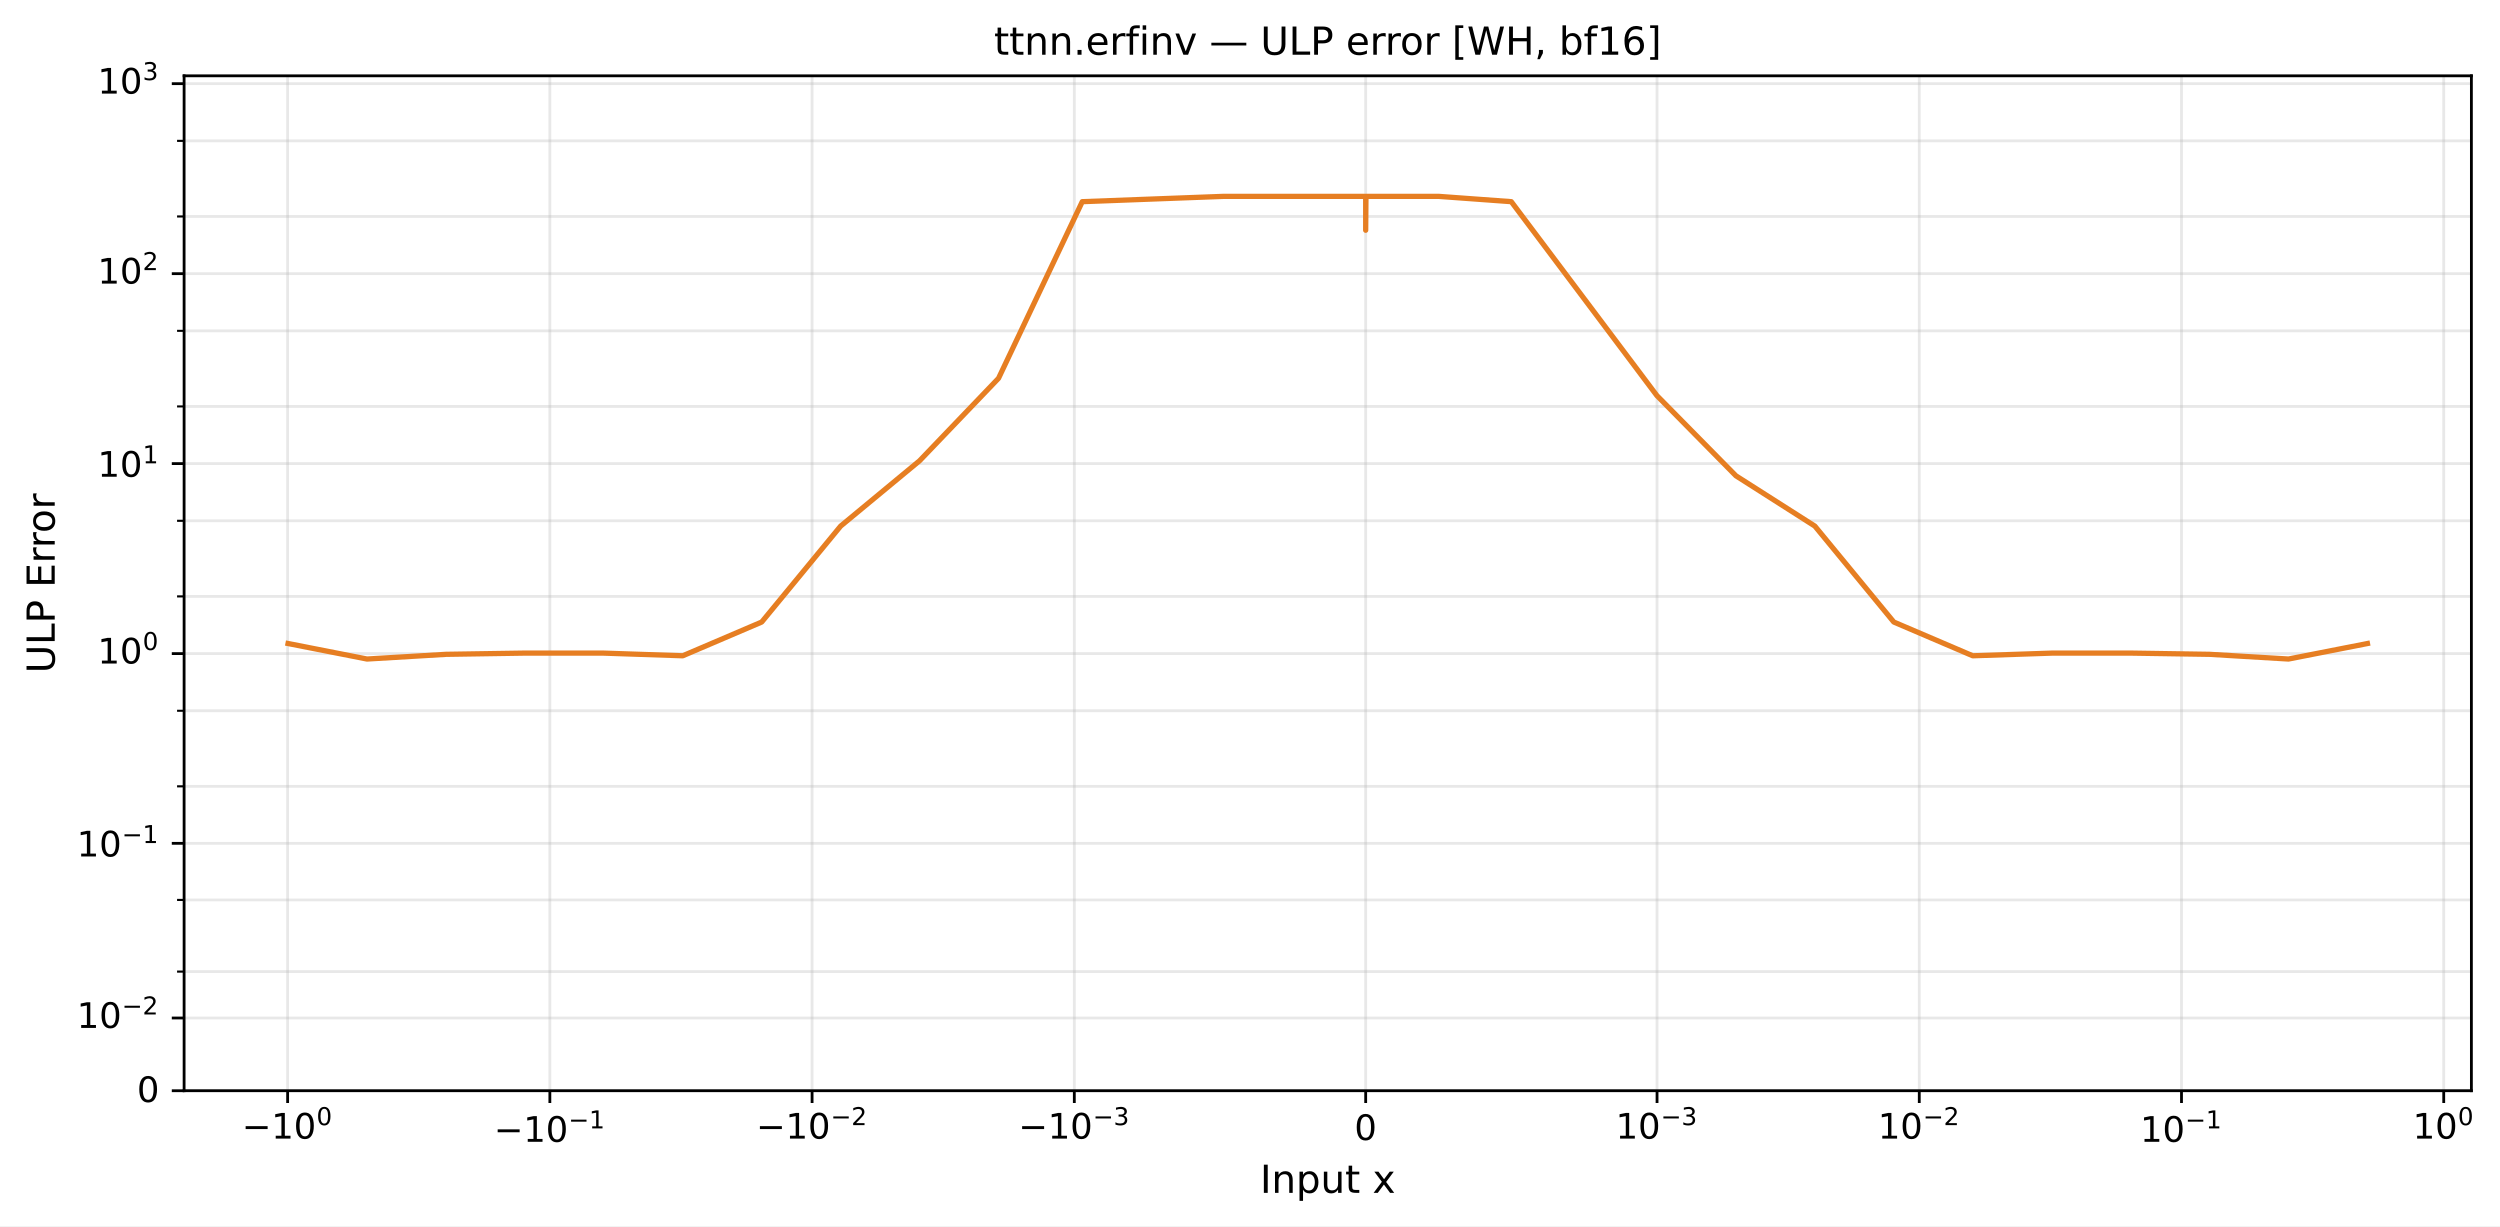
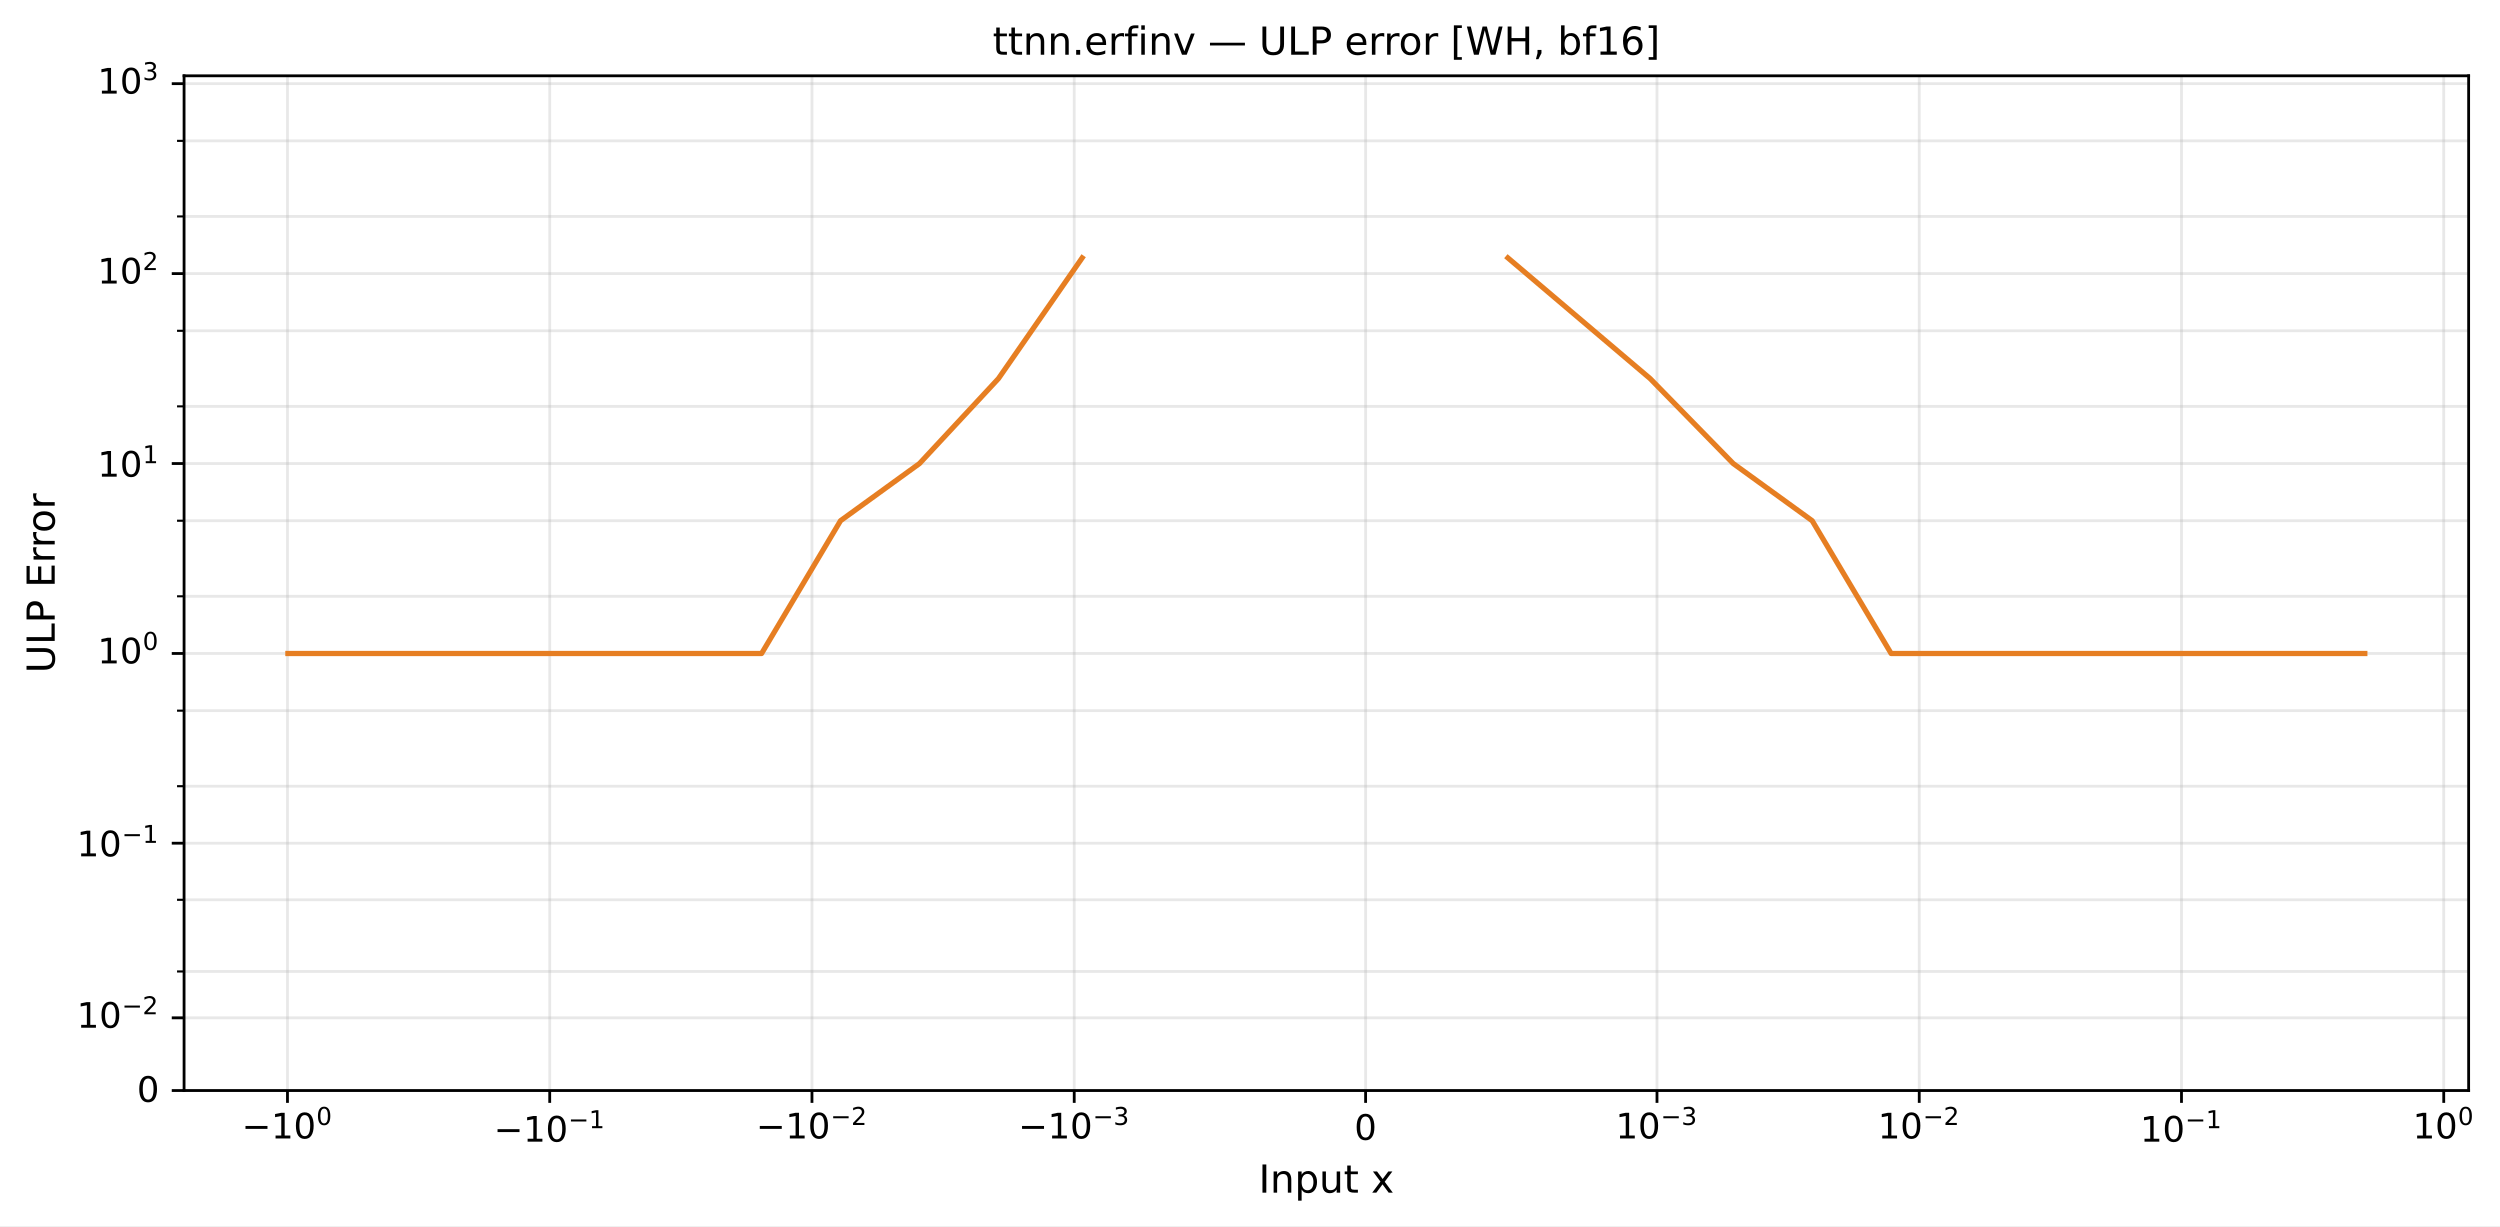
- <svg xmlns="http://www.w3.org/2000/svg" xmlns:xlink="http://www.w3.org/1999/xlink" width="710.83pt" height="348.65pt" viewBox="0 0 710.83 348.65" version="1.1">
+ <svg xmlns="http://www.w3.org/2000/svg" xmlns:xlink="http://www.w3.org/1999/xlink" width="710.948pt" height="348.65pt" viewBox="0 0 710.948 348.65" version="1.1">
  <defs>
    <style type="text/css">*{stroke-linejoin: round; stroke-linecap: butt}</style>
  </defs>
  <g id="figure_1">
    <g id="patch_1">
-       <path d="M 0 348.65  L 710.83 348.65  L 710.83 0  L 0 0  z " style="fill: #ffffff" />
+       <path d="M 0 348.65  L 710.948 348.65  L 710.948 0  L 0 0  z " style="fill: #ffffff" />
    </g>
    <g id="axes_1">
      <g id="patch_2">
-         <path d="M 52.346 310.126  L 702.697 310.126  L 702.697 21.558  L 52.346 21.558  z " style="fill: #ffffff" />
+         <path d="M 52.346 310.126  L 702.029 310.126  L 702.029 21.558  L 52.346 21.558  z " style="fill: #ffffff" />
      </g>
      <g id="matplotlib.axis_1">
        <g id="xtick_1">
          <g id="line2d_1">
-             <path d="M 81.781 310.126  L 81.781 21.558  " clip-path="url(#pa8df53a352)" style="fill: none; stroke: #b0b0b0; stroke-opacity: 0.3; stroke-width: 0.8; stroke-linecap: square" />
+             <path d="M 81.75 310.126  L 81.75 21.558  " clip-path="url(#pfe34991bee)" style="fill: none; stroke: #b0b0b0; stroke-opacity: 0.3; stroke-width: 0.8; stroke-linecap: square" />
          </g>
          <g id="line2d_2">
            <defs>
-               <path id="m5e92fab2cf" d="M 0 0  L 0 3.5  " style="stroke: #000000; stroke-width: 0.8" />
+               <path id="m230559b155" d="M 0 0  L 0 3.5  " style="stroke: #000000; stroke-width: 0.8" />
            </defs>
            <g>
-               <use xlink:href="#m5e92fab2cf" x="81.781" y="310.126" style="stroke: #000000; stroke-width: 0.8" />
+               <use xlink:href="#m230559b155" x="81.75" y="310.126" style="stroke: #000000; stroke-width: 0.8" />
            </g>
          </g>
          <g id="text_1">
-             <g transform="translate(68.78062 324.7247)">
+             <g transform="translate(68.75022 324.7247)">
              <text>
                <tspan x="0" y="-0.977" style="font-size: 10px; font-family: 'DejaVu Sans'">−</tspan>
                <tspan x="8.379" y="-0.977" style="font-size: 10px; font-family: 'DejaVu Sans'">1</tspan>
                <tspan x="14.741" y="-0.977" style="font-size: 10px; font-family: 'DejaVu Sans'">0</tspan>
                <tspan x="21.199" y="-4.805" style="font-size: 7px; font-family: 'DejaVu Sans'">0</tspan>
              </text>
            </g>
          </g>
        </g>
        <g id="xtick_2">
          <g id="line2d_3">
-             <path d="M 156.341 310.126  L 156.341 21.558  " clip-path="url(#pa8df53a352)" style="fill: none; stroke: #b0b0b0; stroke-opacity: 0.3; stroke-width: 0.8; stroke-linecap: square" />
+             <path d="M 156.328 310.126  L 156.328 21.558  " clip-path="url(#pfe34991bee)" style="fill: none; stroke: #b0b0b0; stroke-opacity: 0.3; stroke-width: 0.8; stroke-linecap: square" />
          </g>
          <g id="line2d_4">
            <g>
-               <use xlink:href="#m5e92fab2cf" x="156.341" y="310.126" style="stroke: #000000; stroke-width: 0.8" />
+               <use xlink:href="#m230559b155" x="156.328" y="310.126" style="stroke: #000000; stroke-width: 0.8" />
            </g>
          </g>
          <g id="text_2">
-             <g transform="translate(140.4407 324.7247)">
+             <g transform="translate(140.4284 324.7247)">
              <text>
                <tspan x="0" y="-0.064" style="font-size: 10px; font-family: 'DejaVu Sans'">−</tspan>
                <tspan x="8.379" y="-0.064" style="font-size: 10px; font-family: 'DejaVu Sans'">1</tspan>
                <tspan x="14.741" y="-0.064" style="font-size: 10px; font-family: 'DejaVu Sans'">0</tspan>
                <tspan x="21.199" y="-3.892" style="font-size: 7px; font-family: 'DejaVu Sans'">−</tspan>
                <tspan x="27.064" y="-3.892" style="font-size: 7px; font-family: 'DejaVu Sans'">1</tspan>
              </text>
            </g>
          </g>
        </g>
        <g id="xtick_3">
          <g id="line2d_5">
-             <path d="M 230.901 310.126  L 230.901 21.558  " clip-path="url(#pa8df53a352)" style="fill: none; stroke: #b0b0b0; stroke-opacity: 0.3; stroke-width: 0.8; stroke-linecap: square" />
+             <path d="M 230.907 310.126  L 230.907 21.558  " clip-path="url(#pfe34991bee)" style="fill: none; stroke: #b0b0b0; stroke-opacity: 0.3; stroke-width: 0.8; stroke-linecap: square" />
          </g>
          <g id="line2d_6">
            <g>
-               <use xlink:href="#m5e92fab2cf" x="230.901" y="310.126" style="stroke: #000000; stroke-width: 0.8" />
+               <use xlink:href="#m230559b155" x="230.907" y="310.126" style="stroke: #000000; stroke-width: 0.8" />
            </g>
          </g>
          <g id="text_3">
-             <g transform="translate(215.0008 324.7247)">
+             <g transform="translate(215.0065 324.7247)">
              <text>
                <tspan x="0" y="-0.977" style="font-size: 10px; font-family: 'DejaVu Sans'">−</tspan>
                <tspan x="8.379" y="-0.977" style="font-size: 10px; font-family: 'DejaVu Sans'">1</tspan>
                <tspan x="14.741" y="-0.977" style="font-size: 10px; font-family: 'DejaVu Sans'">0</tspan>
                <tspan x="21.199" y="-4.805" style="font-size: 7px; font-family: 'DejaVu Sans'">−</tspan>
                <tspan x="27.064" y="-4.805" style="font-size: 7px; font-family: 'DejaVu Sans'">2</tspan>
              </text>
            </g>
          </g>
        </g>
        <g id="xtick_4">
          <g id="line2d_7">
-             <path d="M 305.461 310.126  L 305.461 21.558  " clip-path="url(#pa8df53a352)" style="fill: none; stroke: #b0b0b0; stroke-opacity: 0.3; stroke-width: 0.8; stroke-linecap: square" />
+             <path d="M 305.485 310.126  L 305.485 21.558  " clip-path="url(#pfe34991bee)" style="fill: none; stroke: #b0b0b0; stroke-opacity: 0.3; stroke-width: 0.8; stroke-linecap: square" />
          </g>
          <g id="line2d_8">
            <g>
-               <use xlink:href="#m5e92fab2cf" x="305.461" y="310.126" style="stroke: #000000; stroke-width: 0.8" />
+               <use xlink:href="#m230559b155" x="305.485" y="310.126" style="stroke: #000000; stroke-width: 0.8" />
            </g>
          </g>
          <g id="text_4">
-             <g transform="translate(289.561 324.7247)">
+             <g transform="translate(289.5847 324.7247)">
              <text>
                <tspan x="0" y="-0.977" style="font-size: 10px; font-family: 'DejaVu Sans'">−</tspan>
                <tspan x="8.379" y="-0.977" style="font-size: 10px; font-family: 'DejaVu Sans'">1</tspan>
                <tspan x="14.741" y="-0.977" style="font-size: 10px; font-family: 'DejaVu Sans'">0</tspan>
                <tspan x="21.199" y="-4.805" style="font-size: 7px; font-family: 'DejaVu Sans'">−</tspan>
                <tspan x="27.064" y="-4.805" style="font-size: 7px; font-family: 'DejaVu Sans'">3</tspan>
              </text>
            </g>
          </g>
        </g>
        <g id="xtick_5">
          <g id="line2d_9">
-             <path d="M 388.306 310.126  L 388.306 21.558  " clip-path="url(#pa8df53a352)" style="fill: none; stroke: #b0b0b0; stroke-opacity: 0.3; stroke-width: 0.8; stroke-linecap: square" />
+             <path d="M 388.349 310.126  L 388.349 21.558  " clip-path="url(#pfe34991bee)" style="fill: none; stroke: #b0b0b0; stroke-opacity: 0.3; stroke-width: 0.8; stroke-linecap: square" />
          </g>
          <g id="line2d_10">
            <g>
-               <use xlink:href="#m5e92fab2cf" x="388.306" y="310.126" style="stroke: #000000; stroke-width: 0.8" />
+               <use xlink:href="#m230559b155" x="388.349" y="310.126" style="stroke: #000000; stroke-width: 0.8" />
            </g>
          </g>
          <g id="text_5">
-             <g transform="translate(385.1055 324.7247)">
+             <g transform="translate(385.1493 324.7247)">
              <text>
                <tspan x="0" y="-0.578" style="font-size: 10px; font-family: 'DejaVu Sans'">0</tspan>
              </text>
            </g>
          </g>
        </g>
        <g id="xtick_6">
          <g id="line2d_11">
-             <path d="M 471.15 310.126  L 471.15 21.558  " clip-path="url(#pa8df53a352)" style="fill: none; stroke: #b0b0b0; stroke-opacity: 0.3; stroke-width: 0.8; stroke-linecap: square" />
+             <path d="M 471.214 310.126  L 471.214 21.558  " clip-path="url(#pfe34991bee)" style="fill: none; stroke: #b0b0b0; stroke-opacity: 0.3; stroke-width: 0.8; stroke-linecap: square" />
          </g>
          <g id="line2d_12">
            <g>
-               <use xlink:href="#m5e92fab2cf" x="471.15" y="310.126" style="stroke: #000000; stroke-width: 0.8" />
+               <use xlink:href="#m230559b155" x="471.214" y="310.126" style="stroke: #000000; stroke-width: 0.8" />
            </g>
          </g>
          <g id="text_6">
-             <g transform="translate(459.4001 324.7247)">
+             <g transform="translate(459.4639 324.7247)">
              <text>
                <tspan x="0" y="-0.977" style="font-size: 10px; font-family: 'DejaVu Sans'">1</tspan>
                <tspan x="6.362" y="-0.977" style="font-size: 10px; font-family: 'DejaVu Sans'">0</tspan>
                <tspan x="12.82" y="-4.805" style="font-size: 7px; font-family: 'DejaVu Sans'">−</tspan>
                <tspan x="18.686" y="-4.805" style="font-size: 7px; font-family: 'DejaVu Sans'">3</tspan>
              </text>
            </g>
          </g>
        </g>
        <g id="xtick_7">
          <g id="line2d_13">
-             <path d="M 545.71 310.126  L 545.71 21.558  " clip-path="url(#pa8df53a352)" style="fill: none; stroke: #b0b0b0; stroke-opacity: 0.3; stroke-width: 0.8; stroke-linecap: square" />
+             <path d="M 545.792 310.126  L 545.792 21.558  " clip-path="url(#pfe34991bee)" style="fill: none; stroke: #b0b0b0; stroke-opacity: 0.3; stroke-width: 0.8; stroke-linecap: square" />
          </g>
          <g id="line2d_14">
            <g>
-               <use xlink:href="#m5e92fab2cf" x="545.71" y="310.126" style="stroke: #000000; stroke-width: 0.8" />
+               <use xlink:href="#m230559b155" x="545.792" y="310.126" style="stroke: #000000; stroke-width: 0.8" />
            </g>
          </g>
          <g id="text_7">
-             <g transform="translate(533.9602 324.7247)">
+             <g transform="translate(534.042 324.7247)">
              <text>
                <tspan x="0" y="-0.977" style="font-size: 10px; font-family: 'DejaVu Sans'">1</tspan>
                <tspan x="6.362" y="-0.977" style="font-size: 10px; font-family: 'DejaVu Sans'">0</tspan>
                <tspan x="12.82" y="-4.805" style="font-size: 7px; font-family: 'DejaVu Sans'">−</tspan>
                <tspan x="18.686" y="-4.805" style="font-size: 7px; font-family: 'DejaVu Sans'">2</tspan>
              </text>
            </g>
          </g>
        </g>
        <g id="xtick_8">
          <g id="line2d_15">
-             <path d="M 620.27 310.126  L 620.27 21.558  " clip-path="url(#pa8df53a352)" style="fill: none; stroke: #b0b0b0; stroke-opacity: 0.3; stroke-width: 0.8; stroke-linecap: square" />
+             <path d="M 620.37 310.126  L 620.37 21.558  " clip-path="url(#pfe34991bee)" style="fill: none; stroke: #b0b0b0; stroke-opacity: 0.3; stroke-width: 0.8; stroke-linecap: square" />
          </g>
          <g id="line2d_16">
            <g>
-               <use xlink:href="#m5e92fab2cf" x="620.27" y="310.126" style="stroke: #000000; stroke-width: 0.8" />
+               <use xlink:href="#m230559b155" x="620.37" y="310.126" style="stroke: #000000; stroke-width: 0.8" />
            </g>
          </g>
          <g id="text_8">
-             <g transform="translate(608.5203 324.7247)">
+             <g transform="translate(608.6202 324.7247)">
              <text>
                <tspan x="0" y="-0.064" style="font-size: 10px; font-family: 'DejaVu Sans'">1</tspan>
                <tspan x="6.362" y="-0.064" style="font-size: 10px; font-family: 'DejaVu Sans'">0</tspan>
                <tspan x="12.82" y="-3.892" style="font-size: 7px; font-family: 'DejaVu Sans'">−</tspan>
                <tspan x="18.686" y="-3.892" style="font-size: 7px; font-family: 'DejaVu Sans'">1</tspan>
              </text>
            </g>
          </g>
        </g>
        <g id="xtick_9">
          <g id="line2d_17">
-             <path d="M 694.83 310.126  L 694.83 21.558  " clip-path="url(#pa8df53a352)" style="fill: none; stroke: #b0b0b0; stroke-opacity: 0.3; stroke-width: 0.8; stroke-linecap: square" />
+             <path d="M 694.948 310.126  L 694.948 21.558  " clip-path="url(#pfe34991bee)" style="fill: none; stroke: #b0b0b0; stroke-opacity: 0.3; stroke-width: 0.8; stroke-linecap: square" />
          </g>
          <g id="line2d_18">
            <g>
-               <use xlink:href="#m5e92fab2cf" x="694.83" y="310.126" style="stroke: #000000; stroke-width: 0.8" />
+               <use xlink:href="#m230559b155" x="694.948" y="310.126" style="stroke: #000000; stroke-width: 0.8" />
            </g>
          </g>
          <g id="text_9">
-             <g transform="translate(686.0304 324.7247)">
+             <g transform="translate(686.1483 324.7247)">
              <text>
                <tspan x="0" y="-0.977" style="font-size: 10px; font-family: 'DejaVu Sans'">1</tspan>
                <tspan x="6.362" y="-0.977" style="font-size: 10px; font-family: 'DejaVu Sans'">0</tspan>
                <tspan x="12.82" y="-4.805" style="font-size: 7px; font-family: 'DejaVu Sans'">0</tspan>
              </text>
            </g>
          </g>
        </g>
        <g id="text_10">
-           <text style="font-size: 11px; font-family: 'DejaVu Sans', 'Bitstream Vera Sans', 'Computer Modern Sans Serif', 'Lucida Grande', 'Verdana', 'Geneva', 'Lucid', 'Arial', 'Helvetica', 'Avant Garde', sans-serif; text-anchor: middle" x="377.522" y="339.163" transform="rotate(-0 377.5216 339.1627)">Input x</text>
+           <text style="font-size: 11px; font-family: 'DejaVu Sans', 'Bitstream Vera Sans', 'Computer Modern Sans Serif', 'Lucida Grande', 'Verdana', 'Geneva', 'Lucid', 'Arial', 'Helvetica', 'Avant Garde', sans-serif; text-anchor: middle" x="377.188" y="339.163" transform="rotate(-0 377.1875 339.1627)">Input x</text>
        </g>
      </g>
      <g id="matplotlib.axis_2">
        <g id="ytick_1">
          <g id="line2d_19">
-             <path d="M 52.346 310.126  L 702.697 310.126  " clip-path="url(#pa8df53a352)" style="fill: none; stroke: #b0b0b0; stroke-opacity: 0.3; stroke-width: 0.8; stroke-linecap: square" />
+             <path d="M 52.346 310.126  L 702.029 310.126  " clip-path="url(#pfe34991bee)" style="fill: none; stroke: #b0b0b0; stroke-opacity: 0.3; stroke-width: 0.8; stroke-linecap: square" />
          </g>
          <g id="line2d_20">
            <defs>
-               <path id="m713e210587" d="M 0 0  L -3.5 0  " style="stroke: #000000; stroke-width: 0.8" />
+               <path id="m0224f7f4b8" d="M 0 0  L -3.5 0  " style="stroke: #000000; stroke-width: 0.8" />
            </defs>
            <g>
-               <use xlink:href="#m713e210587" x="52.346" y="310.126" style="stroke: #000000; stroke-width: 0.8" />
+               <use xlink:href="#m0224f7f4b8" x="52.346" y="310.126" style="stroke: #000000; stroke-width: 0.8" />
            </g>
          </g>
          <g id="text_11">
            <g transform="translate(38.94594 313.9255)">
              <text>
                <tspan x="0" y="-0.578" style="font-size: 10px; font-family: 'DejaVu Sans'">0</tspan>
              </text>
            </g>
          </g>
        </g>
        <g id="ytick_2">
          <g id="line2d_21">
-             <path d="M 52.346 289.451  L 702.697 289.451  " clip-path="url(#pa8df53a352)" style="fill: none; stroke: #b0b0b0; stroke-opacity: 0.3; stroke-width: 0.8; stroke-linecap: square" />
+             <path d="M 52.346 289.451  L 702.029 289.451  " clip-path="url(#pfe34991bee)" style="fill: none; stroke: #b0b0b0; stroke-opacity: 0.3; stroke-width: 0.8; stroke-linecap: square" />
          </g>
          <g id="line2d_22">
            <g>
-               <use xlink:href="#m713e210587" x="52.346" y="289.451" style="stroke: #000000; stroke-width: 0.8" />
+               <use xlink:href="#m0224f7f4b8" x="52.346" y="289.451" style="stroke: #000000; stroke-width: 0.8" />
            </g>
          </g>
          <g id="text_12">
            <g transform="translate(21.84594 293.2501)">
              <text>
                <tspan x="0" y="-0.977" style="font-size: 10px; font-family: 'DejaVu Sans'">1</tspan>
                <tspan x="6.362" y="-0.977" style="font-size: 10px; font-family: 'DejaVu Sans'">0</tspan>
                <tspan x="12.82" y="-4.805" style="font-size: 7px; font-family: 'DejaVu Sans'">−</tspan>
                <tspan x="18.686" y="-4.805" style="font-size: 7px; font-family: 'DejaVu Sans'">2</tspan>
              </text>
            </g>
          </g>
        </g>
        <g id="ytick_3">
          <g id="line2d_23">
-             <path d="M 52.346 239.793  L 702.697 239.793  " clip-path="url(#pa8df53a352)" style="fill: none; stroke: #b0b0b0; stroke-opacity: 0.3; stroke-width: 0.8; stroke-linecap: square" />
+             <path d="M 52.346 239.793  L 702.029 239.793  " clip-path="url(#pfe34991bee)" style="fill: none; stroke: #b0b0b0; stroke-opacity: 0.3; stroke-width: 0.8; stroke-linecap: square" />
          </g>
          <g id="line2d_24">
            <g>
-               <use xlink:href="#m713e210587" x="52.346" y="239.793" style="stroke: #000000; stroke-width: 0.8" />
+               <use xlink:href="#m0224f7f4b8" x="52.346" y="239.793" style="stroke: #000000; stroke-width: 0.8" />
            </g>
          </g>
          <g id="text_13">
            <g transform="translate(21.84594 243.5927)">
              <text>
                <tspan x="0" y="-0.064" style="font-size: 10px; font-family: 'DejaVu Sans'">1</tspan>
                <tspan x="6.362" y="-0.064" style="font-size: 10px; font-family: 'DejaVu Sans'">0</tspan>
                <tspan x="12.82" y="-3.892" style="font-size: 7px; font-family: 'DejaVu Sans'">−</tspan>
                <tspan x="18.686" y="-3.892" style="font-size: 7px; font-family: 'DejaVu Sans'">1</tspan>
              </text>
            </g>
          </g>
        </g>
        <g id="ytick_4">
          <g id="line2d_25">
-             <path d="M 52.346 185.837  L 702.697 185.837  " clip-path="url(#pa8df53a352)" style="fill: none; stroke: #b0b0b0; stroke-opacity: 0.3; stroke-width: 0.8; stroke-linecap: square" />
+             <path d="M 52.346 185.837  L 702.029 185.837  " clip-path="url(#pfe34991bee)" style="fill: none; stroke: #b0b0b0; stroke-opacity: 0.3; stroke-width: 0.8; stroke-linecap: square" />
          </g>
          <g id="line2d_26">
            <g>
-               <use xlink:href="#m713e210587" x="52.346" y="185.837" style="stroke: #000000; stroke-width: 0.8" />
+               <use xlink:href="#m0224f7f4b8" x="52.346" y="185.837" style="stroke: #000000; stroke-width: 0.8" />
            </g>
          </g>
          <g id="text_14">
            <g transform="translate(27.74594 189.6361)">
              <text>
                <tspan x="0" y="-0.977" style="font-size: 10px; font-family: 'DejaVu Sans'">1</tspan>
                <tspan x="6.362" y="-0.977" style="font-size: 10px; font-family: 'DejaVu Sans'">0</tspan>
                <tspan x="12.82" y="-4.805" style="font-size: 7px; font-family: 'DejaVu Sans'">0</tspan>
              </text>
            </g>
          </g>
        </g>
        <g id="ytick_5">
          <g id="line2d_27">
-             <path d="M 52.346 131.823  L 702.697 131.823  " clip-path="url(#pa8df53a352)" style="fill: none; stroke: #b0b0b0; stroke-opacity: 0.3; stroke-width: 0.8; stroke-linecap: square" />
+             <path d="M 52.346 131.823  L 702.029 131.823  " clip-path="url(#pfe34991bee)" style="fill: none; stroke: #b0b0b0; stroke-opacity: 0.3; stroke-width: 0.8; stroke-linecap: square" />
          </g>
          <g id="line2d_28">
            <g>
-               <use xlink:href="#m713e210587" x="52.346" y="131.823" style="stroke: #000000; stroke-width: 0.8" />
+               <use xlink:href="#m0224f7f4b8" x="52.346" y="131.823" style="stroke: #000000; stroke-width: 0.8" />
            </g>
          </g>
          <g id="text_15">
            <g transform="translate(27.74594 135.6222)">
              <text>
                <tspan x="0" y="-0.064" style="font-size: 10px; font-family: 'DejaVu Sans'">1</tspan>
                <tspan x="6.362" y="-0.064" style="font-size: 10px; font-family: 'DejaVu Sans'">0</tspan>
                <tspan x="12.82" y="-3.892" style="font-size: 7px; font-family: 'DejaVu Sans'">1</tspan>
              </text>
            </g>
          </g>
        </g>
        <g id="ytick_6">
          <g id="line2d_29">
-             <path d="M 52.346 77.809  L 702.697 77.809  " clip-path="url(#pa8df53a352)" style="fill: none; stroke: #b0b0b0; stroke-opacity: 0.3; stroke-width: 0.8; stroke-linecap: square" />
+             <path d="M 52.346 77.809  L 702.029 77.809  " clip-path="url(#pfe34991bee)" style="fill: none; stroke: #b0b0b0; stroke-opacity: 0.3; stroke-width: 0.8; stroke-linecap: square" />
          </g>
          <g id="line2d_30">
            <g>
-               <use xlink:href="#m713e210587" x="52.346" y="77.809" style="stroke: #000000; stroke-width: 0.8" />
+               <use xlink:href="#m0224f7f4b8" x="52.346" y="77.809" style="stroke: #000000; stroke-width: 0.8" />
            </g>
          </g>
          <g id="text_16">
            <g transform="translate(27.74594 81.60775)">
              <text>
                <tspan x="0" y="-0.977" style="font-size: 10px; font-family: 'DejaVu Sans'">1</tspan>
                <tspan x="6.362" y="-0.977" style="font-size: 10px; font-family: 'DejaVu Sans'">0</tspan>
                <tspan x="12.82" y="-4.805" style="font-size: 7px; font-family: 'DejaVu Sans'">2</tspan>
              </text>
            </g>
          </g>
        </g>
        <g id="ytick_7">
          <g id="line2d_31">
-             <path d="M 52.346 23.794  L 702.697 23.794  " clip-path="url(#pa8df53a352)" style="fill: none; stroke: #b0b0b0; stroke-opacity: 0.3; stroke-width: 0.8; stroke-linecap: square" />
+             <path d="M 52.346 23.794  L 702.029 23.794  " clip-path="url(#pfe34991bee)" style="fill: none; stroke: #b0b0b0; stroke-opacity: 0.3; stroke-width: 0.8; stroke-linecap: square" />
          </g>
          <g id="line2d_32">
            <g>
-               <use xlink:href="#m713e210587" x="52.346" y="23.794" style="stroke: #000000; stroke-width: 0.8" />
+               <use xlink:href="#m0224f7f4b8" x="52.346" y="23.794" style="stroke: #000000; stroke-width: 0.8" />
            </g>
          </g>
          <g id="text_17">
            <g transform="translate(27.74594 27.5933)">
              <text>
                <tspan x="0" y="-0.977" style="font-size: 10px; font-family: 'DejaVu Sans'">1</tspan>
                <tspan x="6.362" y="-0.977" style="font-size: 10px; font-family: 'DejaVu Sans'">0</tspan>
                <tspan x="12.82" y="-4.805" style="font-size: 7px; font-family: 'DejaVu Sans'">3</tspan>
              </text>
            </g>
          </g>
        </g>
        <g id="ytick_8">
          <g id="line2d_33">
-             <path d="M 52.346 276.261  L 702.697 276.261  " clip-path="url(#pa8df53a352)" style="fill: none; stroke: #b0b0b0; stroke-opacity: 0.3; stroke-width: 0.8; stroke-linecap: square" />
+             <path d="M 52.346 276.261  L 702.029 276.261  " clip-path="url(#pfe34991bee)" style="fill: none; stroke: #b0b0b0; stroke-opacity: 0.3; stroke-width: 0.8; stroke-linecap: square" />
          </g>
          <g id="line2d_34">
            <defs>
-               <path id="mb79e83b233" d="M 0 0  L -2 0  " style="stroke: #000000; stroke-width: 0.6" />
+               <path id="m748134d363" d="M 0 0  L -2 0  " style="stroke: #000000; stroke-width: 0.6" />
            </defs>
            <g>
-               <use xlink:href="#mb79e83b233" x="52.346" y="276.261" style="stroke: #000000; stroke-width: 0.6" />
+               <use xlink:href="#m748134d363" x="52.346" y="276.261" style="stroke: #000000; stroke-width: 0.6" />
            </g>
          </g>
        </g>
        <g id="ytick_9">
          <g id="line2d_35">
-             <path d="M 52.346 255.881  L 702.697 255.881  " clip-path="url(#pa8df53a352)" style="fill: none; stroke: #b0b0b0; stroke-opacity: 0.3; stroke-width: 0.8; stroke-linecap: square" />
+             <path d="M 52.346 255.881  L 702.029 255.881  " clip-path="url(#pfe34991bee)" style="fill: none; stroke: #b0b0b0; stroke-opacity: 0.3; stroke-width: 0.8; stroke-linecap: square" />
          </g>
          <g id="line2d_36">
            <g>
-               <use xlink:href="#mb79e83b233" x="52.346" y="255.881" style="stroke: #000000; stroke-width: 0.6" />
+               <use xlink:href="#m748134d363" x="52.346" y="255.881" style="stroke: #000000; stroke-width: 0.6" />
            </g>
          </g>
        </g>
        <g id="ytick_10">
          <g id="line2d_37">
-             <path d="M 52.346 223.577  L 702.697 223.577  " clip-path="url(#pa8df53a352)" style="fill: none; stroke: #b0b0b0; stroke-opacity: 0.3; stroke-width: 0.8; stroke-linecap: square" />
+             <path d="M 52.346 223.577  L 702.029 223.577  " clip-path="url(#pfe34991bee)" style="fill: none; stroke: #b0b0b0; stroke-opacity: 0.3; stroke-width: 0.8; stroke-linecap: square" />
          </g>
          <g id="line2d_38">
            <g>
-               <use xlink:href="#mb79e83b233" x="52.346" y="223.577" style="stroke: #000000; stroke-width: 0.6" />
+               <use xlink:href="#m748134d363" x="52.346" y="223.577" style="stroke: #000000; stroke-width: 0.6" />
            </g>
          </g>
        </g>
        <g id="ytick_11">
          <g id="line2d_39">
-             <path d="M 52.346 202.095  L 702.697 202.095  " clip-path="url(#pa8df53a352)" style="fill: none; stroke: #b0b0b0; stroke-opacity: 0.3; stroke-width: 0.8; stroke-linecap: square" />
+             <path d="M 52.346 202.095  L 702.029 202.095  " clip-path="url(#pfe34991bee)" style="fill: none; stroke: #b0b0b0; stroke-opacity: 0.3; stroke-width: 0.8; stroke-linecap: square" />
          </g>
          <g id="line2d_40">
            <g>
-               <use xlink:href="#mb79e83b233" x="52.346" y="202.095" style="stroke: #000000; stroke-width: 0.6" />
+               <use xlink:href="#m748134d363" x="52.346" y="202.095" style="stroke: #000000; stroke-width: 0.6" />
            </g>
          </g>
        </g>
        <g id="ytick_12">
          <g id="line2d_41">
-             <path d="M 52.346 169.577  L 702.697 169.577  " clip-path="url(#pa8df53a352)" style="fill: none; stroke: #b0b0b0; stroke-opacity: 0.3; stroke-width: 0.8; stroke-linecap: square" />
+             <path d="M 52.346 169.577  L 702.029 169.577  " clip-path="url(#pfe34991bee)" style="fill: none; stroke: #b0b0b0; stroke-opacity: 0.3; stroke-width: 0.8; stroke-linecap: square" />
          </g>
          <g id="line2d_42">
            <g>
-               <use xlink:href="#mb79e83b233" x="52.346" y="169.577" style="stroke: #000000; stroke-width: 0.6" />
+               <use xlink:href="#m748134d363" x="52.346" y="169.577" style="stroke: #000000; stroke-width: 0.6" />
            </g>
          </g>
        </g>
        <g id="ytick_13">
          <g id="line2d_43">
-             <path d="M 52.346 148.083  L 702.697 148.083  " clip-path="url(#pa8df53a352)" style="fill: none; stroke: #b0b0b0; stroke-opacity: 0.3; stroke-width: 0.8; stroke-linecap: square" />
+             <path d="M 52.346 148.083  L 702.029 148.083  " clip-path="url(#pfe34991bee)" style="fill: none; stroke: #b0b0b0; stroke-opacity: 0.3; stroke-width: 0.8; stroke-linecap: square" />
          </g>
          <g id="line2d_44">
            <g>
-               <use xlink:href="#mb79e83b233" x="52.346" y="148.083" style="stroke: #000000; stroke-width: 0.6" />
+               <use xlink:href="#m748134d363" x="52.346" y="148.083" style="stroke: #000000; stroke-width: 0.6" />
            </g>
          </g>
        </g>
        <g id="ytick_14">
          <g id="line2d_45">
-             <path d="M 52.346 115.563  L 702.697 115.563  " clip-path="url(#pa8df53a352)" style="fill: none; stroke: #b0b0b0; stroke-opacity: 0.3; stroke-width: 0.8; stroke-linecap: square" />
+             <path d="M 52.346 115.563  L 702.029 115.563  " clip-path="url(#pfe34991bee)" style="fill: none; stroke: #b0b0b0; stroke-opacity: 0.3; stroke-width: 0.8; stroke-linecap: square" />
          </g>
          <g id="line2d_46">
            <g>
-               <use xlink:href="#mb79e83b233" x="52.346" y="115.563" style="stroke: #000000; stroke-width: 0.6" />
+               <use xlink:href="#m748134d363" x="52.346" y="115.563" style="stroke: #000000; stroke-width: 0.6" />
            </g>
          </g>
        </g>
        <g id="ytick_15">
          <g id="line2d_47">
-             <path d="M 52.346 94.068  L 702.697 94.068  " clip-path="url(#pa8df53a352)" style="fill: none; stroke: #b0b0b0; stroke-opacity: 0.3; stroke-width: 0.8; stroke-linecap: square" />
+             <path d="M 52.346 94.068  L 702.029 94.068  " clip-path="url(#pfe34991bee)" style="fill: none; stroke: #b0b0b0; stroke-opacity: 0.3; stroke-width: 0.8; stroke-linecap: square" />
          </g>
          <g id="line2d_48">
            <g>
-               <use xlink:href="#mb79e83b233" x="52.346" y="94.068" style="stroke: #000000; stroke-width: 0.6" />
+               <use xlink:href="#m748134d363" x="52.346" y="94.068" style="stroke: #000000; stroke-width: 0.6" />
            </g>
          </g>
        </g>
        <g id="ytick_16">
          <g id="line2d_49">
-             <path d="M 52.346 61.549  L 702.697 61.549  " clip-path="url(#pa8df53a352)" style="fill: none; stroke: #b0b0b0; stroke-opacity: 0.3; stroke-width: 0.8; stroke-linecap: square" />
+             <path d="M 52.346 61.549  L 702.029 61.549  " clip-path="url(#pfe34991bee)" style="fill: none; stroke: #b0b0b0; stroke-opacity: 0.3; stroke-width: 0.8; stroke-linecap: square" />
          </g>
          <g id="line2d_50">
            <g>
-               <use xlink:href="#mb79e83b233" x="52.346" y="61.549" style="stroke: #000000; stroke-width: 0.6" />
+               <use xlink:href="#m748134d363" x="52.346" y="61.549" style="stroke: #000000; stroke-width: 0.6" />
            </g>
          </g>
        </g>
        <g id="ytick_17">
          <g id="line2d_51">
-             <path d="M 52.346 40.054  L 702.697 40.054  " clip-path="url(#pa8df53a352)" style="fill: none; stroke: #b0b0b0; stroke-opacity: 0.3; stroke-width: 0.8; stroke-linecap: square" />
+             <path d="M 52.346 40.054  L 702.029 40.054  " clip-path="url(#pfe34991bee)" style="fill: none; stroke: #b0b0b0; stroke-opacity: 0.3; stroke-width: 0.8; stroke-linecap: square" />
          </g>
          <g id="line2d_52">
            <g>
-               <use xlink:href="#mb79e83b233" x="52.346" y="40.054" style="stroke: #000000; stroke-width: 0.6" />
+               <use xlink:href="#m748134d363" x="52.346" y="40.054" style="stroke: #000000; stroke-width: 0.6" />
            </g>
          </g>
        </g>
        <g id="text_18">
          <text style="font-size: 11px; font-family: 'DejaVu Sans', 'Bitstream Vera Sans', 'Computer Modern Sans Serif', 'Lucida Grande', 'Verdana', 'Geneva', 'Lucid', 'Arial', 'Helvetica', 'Avant Garde', sans-serif; text-anchor: middle" x="15.558" y="165.842" transform="rotate(-90 15.55828 165.8423)">ULP Error</text>
        </g>
      </g>
      <g id="patch_3">
        <path d="M 52.346 310.126  L 52.346 21.558  " style="fill: none; stroke: #000000; stroke-width: 0.8; stroke-linejoin: miter; stroke-linecap: square" />
      </g>
      <g id="patch_4">
-         <path d="M 702.697 310.126  L 702.697 21.558  " style="fill: none; stroke: #000000; stroke-width: 0.8; stroke-linejoin: miter; stroke-linecap: square" />
+         <path d="M 702.029 310.126  L 702.029 21.558  " style="fill: none; stroke: #000000; stroke-width: 0.8; stroke-linejoin: miter; stroke-linecap: square" />
      </g>
      <g id="patch_5">
-         <path d="M 52.346 310.126  L 702.697 310.126  " style="fill: none; stroke: #000000; stroke-width: 0.8; stroke-linejoin: miter; stroke-linecap: square" />
+         <path d="M 52.346 310.126  L 702.029 310.126  " style="fill: none; stroke: #000000; stroke-width: 0.8; stroke-linejoin: miter; stroke-linecap: square" />
      </g>
      <g id="patch_6">
-         <path d="M 52.346 21.558  L 702.697 21.558  " style="fill: none; stroke: #000000; stroke-width: 0.8; stroke-linejoin: miter; stroke-linecap: square" />
+         <path d="M 52.346 21.558  L 702.029 21.558  " style="fill: none; stroke: #000000; stroke-width: 0.8; stroke-linejoin: miter; stroke-linecap: square" />
      </g>
      <g id="line2d_53">
-         <path d="M 81.907 182.974  L 104.352 187.384  L 126.797 186.046  L 149.242 185.695  L 171.687 185.704  L 194.132 186.458  L 216.576 176.864  L 239.021 149.586  L 261.466 131.009  L 283.911 107.565  L 307.719 57.342  L 348.012 55.828  L 388.306 55.828  L 388.306 55.828  L 388.306 65.462  L 388.386 55.828  L 409.005 55.828  L 429.705 57.342  L 471.105 112.481  L 493.577 135.283  L 516.022 149.586  L 538.467 176.864  L 560.912 186.458  L 583.356 185.704  L 605.801 185.695  L 628.246 186.046  L 650.691 187.384  L 673.136 182.974  L 673.136 182.974  " clip-path="url(#pa8df53a352)" style="fill: none; stroke: #e67e22; stroke-width: 1.5; stroke-linecap: square" />
+         <path d="M 81.877 185.837  L 216.579 185.837  L 239.029 148.083  L 261.479 131.823  L 283.929 107.67  L 307.743 73.337  M 428.81 73.337  L 469.272 107.67  L 492.896 131.823  L 515.346 148.083  L 537.796 185.837  L 672.498 185.837  L 672.498 185.837  " clip-path="url(#pfe34991bee)" style="fill: none; stroke: #e67e22; stroke-width: 1.5; stroke-linecap: square" />
      </g>
      <g id="text_19">
-         <text style="font-size: 11px; font-family: 'DejaVu Sans', 'Bitstream Vera Sans', 'Computer Modern Sans Serif', 'Lucida Grande', 'Verdana', 'Geneva', 'Lucid', 'Arial', 'Helvetica', 'Avant Garde', sans-serif; text-anchor: middle" x="377.522" y="15.558" transform="rotate(-0 377.5216 15.55828)">ttnn.erfinv — ULP error  [WH, bf16]</text>
+         <text style="font-size: 11px; font-family: 'DejaVu Sans', 'Bitstream Vera Sans', 'Computer Modern Sans Serif', 'Lucida Grande', 'Verdana', 'Geneva', 'Lucid', 'Arial', 'Helvetica', 'Avant Garde', sans-serif; text-anchor: middle" x="377.188" y="15.558" transform="rotate(-0 377.1875 15.55828)">ttnn.erfinv — ULP error  [WH, bf16]</text>
      </g>
    </g>
  </g>
  <defs>
-     <clipPath id="pa8df53a352">
-       <rect x="52.346" y="21.558" width="650.351" height="288.568" />
+     <clipPath id="pfe34991bee">
+       <rect x="52.346" y="21.558" width="649.683" height="288.568" />
    </clipPath>
  </defs>
</svg>
